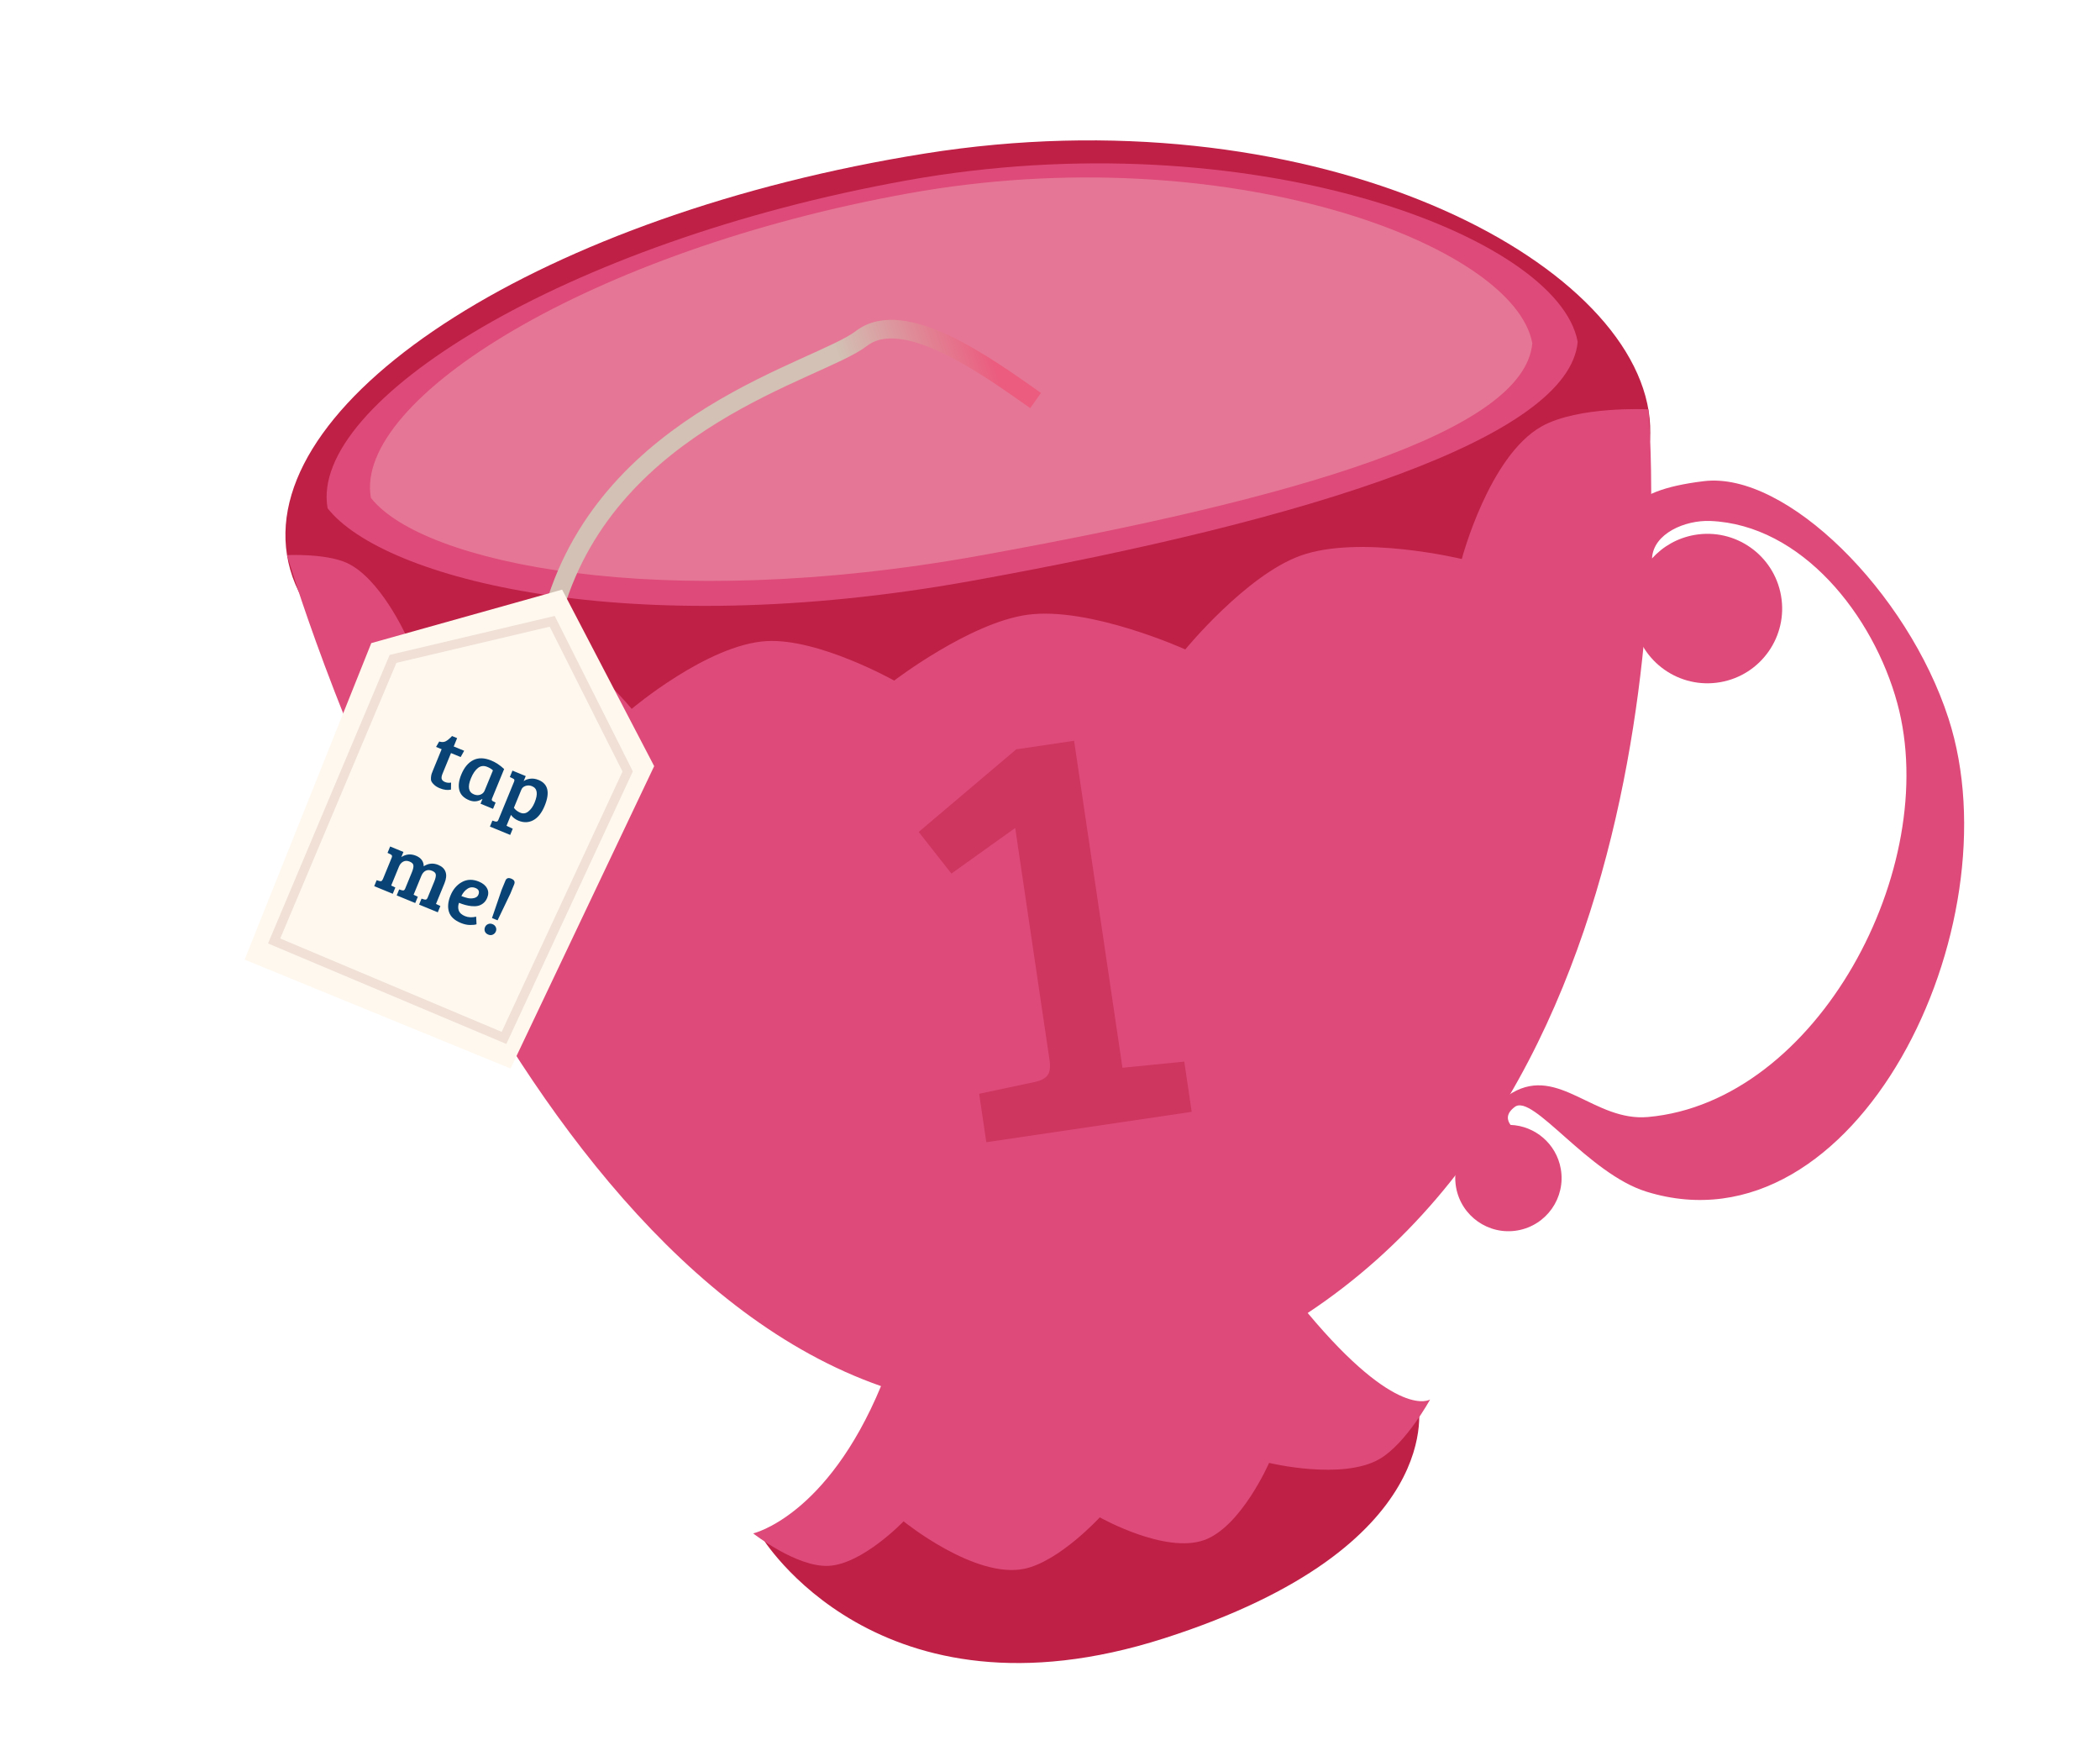
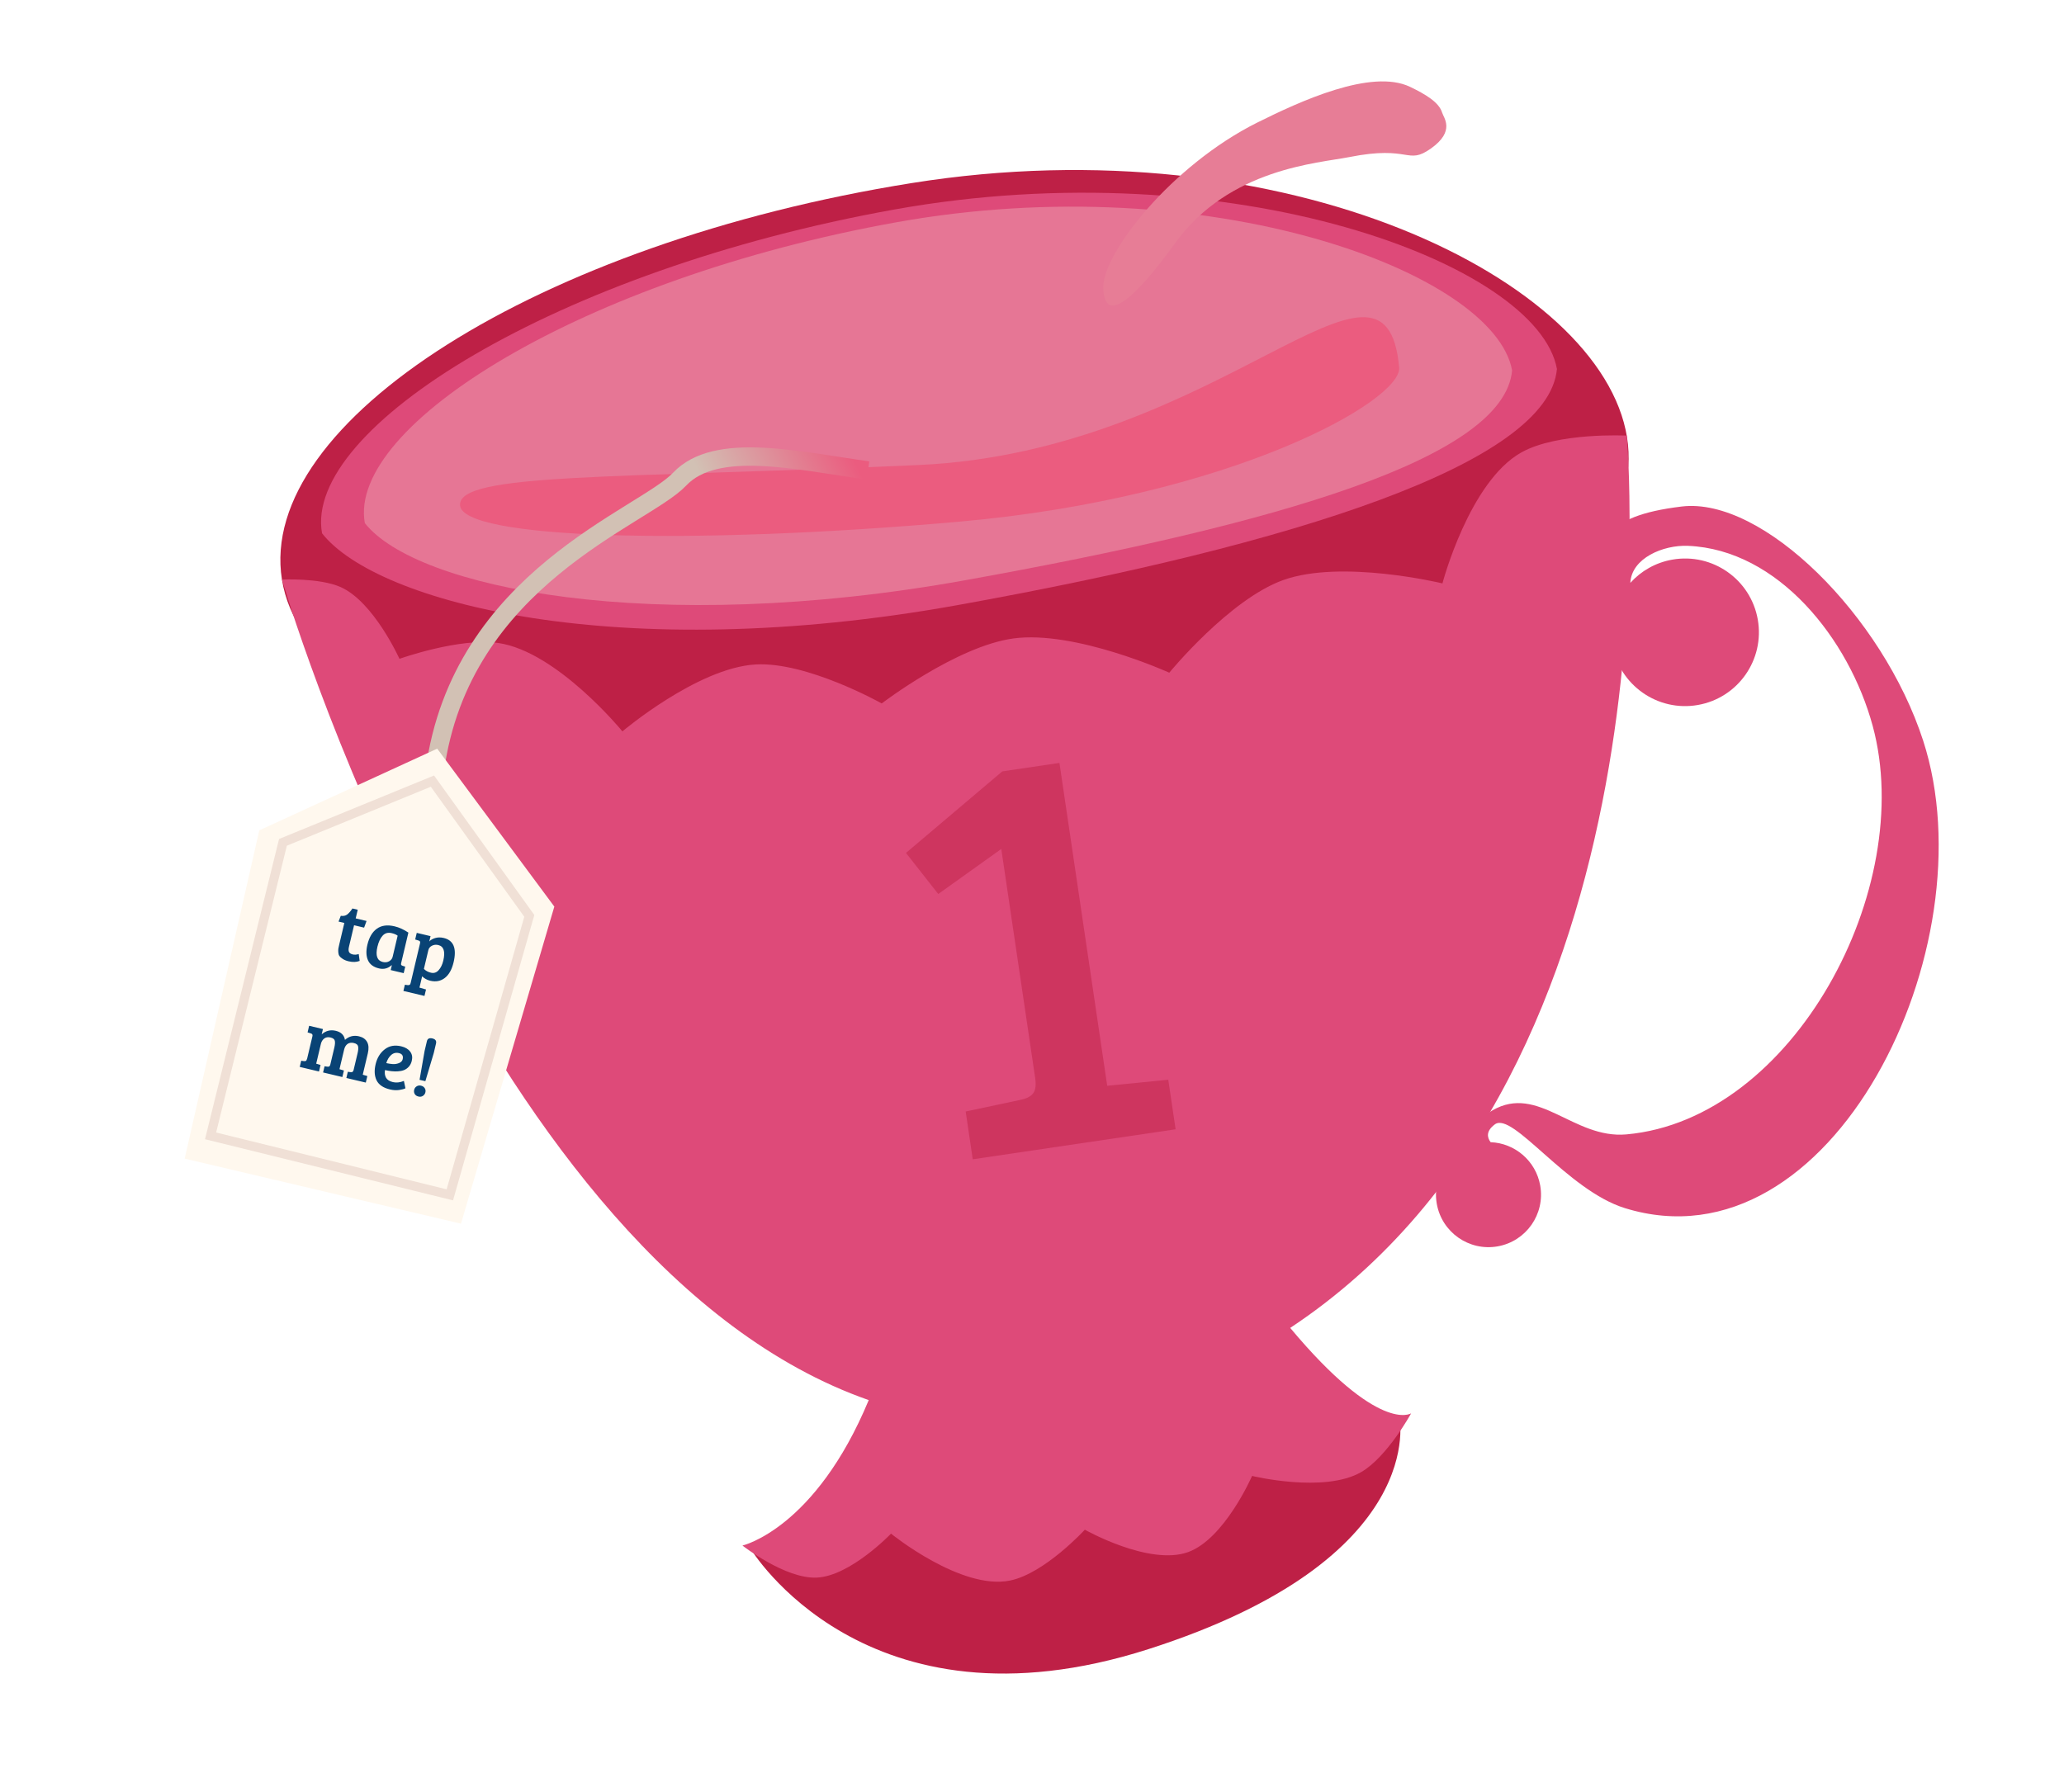
- <svg xmlns="http://www.w3.org/2000/svg" width="198" height="166" viewBox="0 0 198 166" fill="none">
-   <path d="M155.444 38.743C157.847 53.778 131.597 63.212 95.879 68.922C60.161 74.632 29.465 67.363 27.061 52.328C24.658 37.294 51.457 20.187 87.175 14.477C122.893 8.767 153.04 23.709 155.444 38.743Z" fill="#BE2046" />
-   <path d="M148.754 32.229C147.935 41.236 123.731 48.981 91.519 54.774C59.307 60.566 36.137 54.59 30.889 47.915C29.083 37.867 53.269 22.8 85.481 17.008C117.694 11.216 146.947 22.181 148.754 32.229Z" fill="#DE4A79" />
-   <path d="M144.475 32.364C143.714 40.731 122.198 47.012 92.271 52.393C62.344 57.775 39.848 53.138 34.972 46.936C33.294 37.601 55.765 23.604 85.692 18.222C115.618 12.841 142.797 23.029 144.475 32.364Z" fill="#E67695" />
-   <path d="M133.713 132.215L71.782 144.837C71.782 144.837 82.723 163.093 109.743 154.444C136.763 145.796 133.713 132.215 133.713 132.215Z" fill="#BE2046" />
-   <path d="M27.064 52.328C27.064 52.328 30.65 52.151 32.665 53.047C35.825 54.451 38.279 59.896 38.279 59.896C38.279 59.896 44.026 57.843 47.72 58.386C53.325 59.21 59.533 66.791 59.558 66.822C59.558 66.822 66.713 60.764 72.254 60.435C77.153 60.144 84.255 64.127 84.307 64.156C84.33 64.138 91.458 58.693 96.871 57.952C102.767 57.145 111.756 61.22 111.756 61.22C111.768 61.205 117.474 54.241 122.607 52.385C128.181 50.37 137.768 52.681 137.827 52.695C137.834 52.668 140.39 42.982 145.35 40.197C148.816 38.251 155.393 38.585 155.421 38.587C155.434 38.743 160.74 98.972 123.296 123.771C131.781 133.919 134.827 131.933 134.839 131.925C134.839 131.925 132.565 136.081 130.087 137.527C126.567 139.58 119.657 137.902 119.657 137.902C119.655 137.907 117.039 143.907 113.557 145.171C109.86 146.513 103.719 143.05 103.695 143.036C103.695 143.036 99.863 147.212 96.563 147.888C91.889 148.845 85.196 143.411 85.196 143.411C85.175 143.433 81.322 147.453 78.122 147.609C75.104 147.756 71.015 144.549 71.015 144.549C71.015 144.549 77.962 142.957 83.068 130.663C46.139 117.756 27.064 52.328 27.064 52.328Z" fill="#DE4A79" />
-   <path d="M151.756 53.387C152.763 48.814 152.921 46.293 160.66 45.357C168.399 44.421 179.844 55.785 183.712 67.715C190.086 87.379 174.988 118.447 155.241 112.336C149.734 110.632 144.536 103.078 142.831 104.339C141.961 104.984 142.09 105.596 142.424 106.041C144.731 106.131 146.743 107.816 147.159 110.182C147.639 112.909 145.817 115.507 143.09 115.987C140.364 116.466 137.765 114.644 137.285 111.918C137.001 110.299 137.527 108.725 138.572 107.613C139.291 106.409 140.876 104.001 142.597 103.005C146.986 100.464 150.328 105.747 155.379 105.297C171.354 103.874 183.095 81.779 178.892 66.302C176.635 57.99 169.866 49.465 161.26 49.11C158.895 49.012 155.875 50.284 155.762 52.642C156.777 51.518 158.159 50.711 159.767 50.428C163.599 49.755 167.251 52.315 167.925 56.147C168.599 59.979 166.039 63.632 162.206 64.305C158.374 64.979 154.722 62.419 154.048 58.587C153.974 58.163 153.941 57.742 153.942 57.326C152.206 59.789 149.511 61.782 147.145 61.533C143.558 61.156 150.98 56.91 151.756 53.387Z" fill="#DE4A79" />
-   <path d="M98.955 99.91L95.721 78.045L89.705 82.346L86.623 78.424L95.819 70.639L101.271 69.832L105.831 100.655L111.659 100.077L112.358 104.807L92.997 107.671L92.322 103.109L97.614 101.985C98.165 101.865 98.55 101.657 98.772 101.359C98.993 101.061 99.054 100.578 98.955 99.91Z" fill="#BE2046" fill-opacity="0.5" />
-   <path d="M97.642 37.756C93.058 34.532 85.209 28.829 81.213 31.911C77.217 34.992 57.6 39.424 52.273 57.279" stroke="url(#paint0_linear_9197_456)" stroke-width="1.754" />
-   <path d="M35.006 60.624L53.001 55.581L61.68 72.222L48.14 100.724L23.067 90.461L35.006 60.624Z" fill="#FFF8EE" />
-   <path d="M37.058 62.11L52.064 58.569L59.182 72.724L47.521 97.84L25.847 88.702L37.058 62.11Z" stroke="#F0E0D6" stroke-width="0.877" />
-   <path d="M42.62 69.383L43.101 69.581L42.779 70.367L43.764 70.772L43.434 71.364L42.523 70.989L41.722 72.938C41.633 73.155 41.609 73.324 41.651 73.446C41.696 73.562 41.8 73.654 41.963 73.721C42.131 73.79 42.32 73.807 42.531 73.772L42.519 74.434C42.2 74.506 41.851 74.463 41.471 74.307C41.248 74.216 41.073 74.109 40.944 73.987C40.813 73.869 40.725 73.761 40.679 73.661C40.634 73.562 40.619 73.437 40.634 73.287C40.649 73.138 40.67 73.025 40.695 72.949C40.723 72.868 40.767 72.753 40.828 72.605L41.641 70.626L41.115 70.41L41.411 69.9C41.652 69.975 41.861 69.966 42.038 69.871C42.217 69.772 42.411 69.609 42.62 69.383ZM47.534 72.494L46.401 75.251C46.368 75.33 46.358 75.389 46.371 75.429C46.388 75.471 46.431 75.508 46.498 75.542L46.729 75.654L46.485 76.247L45.307 75.762L45.484 75.333L45.464 75.316C45.071 75.57 44.66 75.609 44.23 75.432C43.726 75.225 43.419 74.911 43.309 74.491C43.199 74.07 43.259 73.581 43.488 73.023C43.764 72.351 44.142 71.894 44.623 71.653C45.103 71.411 45.669 71.425 46.321 71.693C46.741 71.865 47.145 72.132 47.534 72.494ZM45.687 74.542L46.476 72.623C46.364 72.501 46.187 72.391 45.945 72.292C45.614 72.156 45.32 72.191 45.062 72.396C44.804 72.602 44.585 72.925 44.404 73.365C44.075 74.165 44.168 74.671 44.681 74.882C44.899 74.971 45.103 74.98 45.294 74.908C45.487 74.832 45.618 74.71 45.687 74.542ZM46.993 77.278L48.467 73.692C48.502 73.608 48.51 73.545 48.493 73.503C48.482 73.459 48.443 73.422 48.373 73.394L48.071 73.243L48.318 72.643L49.57 73.158L49.372 73.639C49.512 73.524 49.711 73.447 49.969 73.409C50.228 73.37 50.5 73.41 50.787 73.528C51.681 73.895 51.87 74.707 51.354 75.961C51.08 76.628 50.724 77.079 50.287 77.315C49.849 77.551 49.381 77.567 48.882 77.362C48.585 77.24 48.351 77.059 48.177 76.821L47.757 77.843L48.345 78.12L48.104 78.705L46.193 77.919L46.424 77.356L46.678 77.434C46.756 77.455 46.819 77.455 46.868 77.435C46.915 77.419 46.957 77.367 46.993 77.278ZM50.405 75.658C50.744 74.833 50.664 74.318 50.165 74.113C49.958 74.027 49.753 74.019 49.553 74.086C49.358 74.151 49.226 74.269 49.155 74.442L48.454 76.147C48.591 76.347 48.793 76.502 49.06 76.612C49.332 76.724 49.585 76.683 49.82 76.491C50.06 76.301 50.255 76.023 50.405 75.658ZM36.539 80.396L36.785 79.796L38.038 80.311L37.84 80.792C38.279 80.511 38.738 80.469 39.217 80.665C39.701 80.865 39.946 81.196 39.951 81.66C40.39 81.379 40.847 81.335 41.321 81.531C41.677 81.677 41.906 81.898 42.01 82.195C42.115 82.486 42.079 82.847 41.903 83.277L41.108 85.21L41.521 85.406L41.278 85.999L39.514 85.274L39.745 84.711L39.999 84.789C40.077 84.81 40.137 84.812 40.179 84.794C40.228 84.774 40.272 84.723 40.311 84.641L40.942 83.107C41.053 82.835 41.104 82.622 41.092 82.467C41.088 82.309 40.972 82.184 40.745 82.09C40.517 81.997 40.314 81.994 40.133 82.082C39.958 82.171 39.822 82.332 39.727 82.564L38.996 84.343L39.395 84.532L39.151 85.125L37.402 84.406L37.634 83.843L37.887 83.921C37.965 83.942 38.028 83.945 38.075 83.929C38.123 83.909 38.166 83.854 38.203 83.765L38.83 82.239C38.942 81.967 38.992 81.754 38.98 81.599C38.976 81.441 38.858 81.315 38.626 81.219C38.398 81.126 38.196 81.126 38.019 81.221C37.841 81.316 37.709 81.469 37.621 81.681L36.884 83.475L37.275 83.661L37.032 84.254L35.283 83.535L35.514 82.972L35.768 83.05C35.846 83.071 35.909 83.074 35.956 83.058C36.004 83.038 36.047 82.983 36.084 82.894L36.091 82.897L36.931 80.852C36.966 80.768 36.974 80.705 36.957 80.663C36.947 80.619 36.908 80.58 36.841 80.546L36.539 80.396ZM45.154 83.106C45.524 83.258 45.781 83.47 45.923 83.742C46.067 84.009 46.072 84.306 45.938 84.632C45.849 84.849 45.723 85.023 45.56 85.152C45.399 85.276 45.23 85.357 45.053 85.394C44.876 85.431 44.677 85.439 44.455 85.417C44.083 85.38 43.69 85.276 43.275 85.105C43.182 85.373 43.176 85.619 43.258 85.843C43.341 86.062 43.536 86.234 43.842 86.36C44.148 86.486 44.499 86.503 44.895 86.412L44.93 87.128C44.794 87.176 44.589 87.198 44.313 87.195C44.042 87.193 43.756 87.13 43.455 87.007C42.852 86.759 42.478 86.412 42.333 85.965C42.189 85.513 42.237 84.996 42.477 84.413C42.716 83.83 43.078 83.407 43.561 83.144C44.045 82.881 44.576 82.868 45.154 83.106ZM44.115 84.662C44.312 84.703 44.51 84.7 44.708 84.655C44.907 84.604 45.039 84.502 45.102 84.349C45.226 84.047 45.139 83.836 44.843 83.714C44.566 83.6 44.308 83.624 44.069 83.786C43.831 83.942 43.642 84.17 43.501 84.471C43.721 84.555 43.925 84.619 44.115 84.662ZM47.294 83.89L47.657 83.008C47.752 82.776 47.938 82.717 48.215 82.831C48.491 82.944 48.58 83.122 48.48 83.364L48.124 84.231L46.913 86.756L46.387 86.54L47.294 83.89ZM46.032 88.1C45.879 88.037 45.774 87.94 45.719 87.807C45.669 87.677 45.672 87.543 45.729 87.404C45.786 87.266 45.88 87.169 46.013 87.114C46.147 87.054 46.288 87.054 46.437 87.115C46.59 87.178 46.694 87.275 46.749 87.408C46.807 87.535 46.807 87.668 46.75 87.807C46.693 87.945 46.597 88.044 46.463 88.104C46.334 88.167 46.19 88.165 46.032 88.1Z" fill="#094375" />
+ <svg xmlns="http://www.w3.org/2000/svg" width="197" height="171" viewBox="0 0 197 171" fill="none">
+   <path d="M155.292 41.743C157.696 56.777 131.445 66.211 95.727 71.921C60.009 77.631 29.313 70.362 26.91 55.327C24.506 40.293 51.305 23.186 87.023 17.476C122.741 11.766 152.889 26.708 155.292 41.743Z" fill="#BE2046" />
+   <path d="M148.603 35.227C147.783 44.234 123.58 51.979 91.367 57.772C59.155 63.564 35.986 57.588 30.738 50.913C28.931 40.865 53.118 25.799 85.33 20.006C117.542 14.214 146.796 25.18 148.603 35.227Z" fill="#DE4A79" />
+   <path d="M144.324 35.364C143.562 43.731 122.046 50.012 92.119 55.393C62.192 60.775 39.696 56.138 34.821 49.936C33.142 40.601 55.613 26.604 85.54 21.222C115.467 15.841 142.645 26.029 144.324 35.364Z" fill="#E67695" />
+   <path d="M133.561 135.214L71.63 147.836C71.63 147.836 82.572 166.092 109.592 157.443C136.612 148.795 133.561 135.214 133.561 135.214Z" fill="#BE2046" />
+   <path d="M26.912 55.327C26.912 55.327 30.498 55.15 32.513 56.046C35.674 57.45 38.127 62.895 38.127 62.895C38.127 62.895 43.874 60.843 47.569 61.385C53.174 62.209 59.381 69.79 59.406 69.821C59.406 69.821 66.562 63.763 72.102 63.434C77.002 63.143 84.104 67.126 84.155 67.155C84.179 67.137 91.306 61.692 96.719 60.951C102.615 60.144 111.604 64.219 111.604 64.219C111.617 64.204 117.322 57.24 122.456 55.384C128.029 53.369 137.616 55.68 137.675 55.694C137.682 55.667 140.238 45.981 145.199 43.196C148.664 41.25 155.242 41.584 155.269 41.586C155.283 41.742 160.588 101.97 123.145 126.77C131.597 136.877 134.652 134.947 134.688 134.924C134.663 134.969 132.399 139.087 129.935 140.525C126.415 142.578 119.505 140.901 119.505 140.901C119.477 140.967 116.87 146.913 113.406 148.17C109.701 149.515 103.543 146.034 103.543 146.034C103.543 146.034 99.712 150.212 96.411 150.887C91.743 151.843 85.059 146.423 85.045 146.41C84.999 146.457 81.16 150.451 77.97 150.607C74.958 150.754 70.88 147.559 70.865 147.547C70.928 147.532 77.833 145.9 82.916 133.662C45.987 120.755 26.912 55.327 26.912 55.327Z" fill="#DE4A79" />
+   <path d="M151.603 56.387C152.61 51.813 152.769 49.291 160.508 48.355C168.247 47.419 179.693 58.784 183.56 70.714C189.934 90.377 174.837 121.446 155.09 115.335C149.582 113.631 144.383 106.076 142.679 107.338C141.809 107.983 141.939 108.595 142.273 109.04C144.58 109.131 146.592 110.815 147.008 113.181C147.487 115.907 145.665 118.506 142.939 118.986C140.212 119.465 137.613 117.643 137.134 114.917C136.849 113.298 137.375 111.723 138.42 110.611C139.139 109.407 140.724 107 142.444 106.004C146.833 103.463 150.176 108.746 155.228 108.296C171.202 106.873 182.943 84.778 178.741 69.301C176.484 60.989 169.714 52.464 161.109 52.109C158.743 52.011 155.722 53.283 155.609 55.642C156.624 54.517 158.007 53.708 159.615 53.425C163.447 52.752 167.099 55.312 167.773 59.144C168.447 62.976 165.887 66.629 162.055 67.302C158.223 67.976 154.57 65.416 153.896 61.584C153.822 61.161 153.789 60.74 153.791 60.325C152.054 62.788 149.358 64.781 146.993 64.532C143.406 64.154 150.827 59.909 151.603 56.387Z" fill="#DE4A79" />
+   <path d="M133.542 35.088C133.821 38.24 117.515 47.508 91.507 49.806C65.499 52.104 44.19 51.411 43.911 48.258C43.633 45.106 58.765 45.695 87.648 44.395C116.532 43.094 132.27 20.689 133.542 35.088Z" fill="#EB5C7F" />
+   <path d="M98.803 102.911L95.569 81.046L89.553 85.347L86.471 81.425L95.667 73.64L101.119 72.833L105.679 103.656L111.507 103.078L112.207 107.808L92.845 110.672L92.17 106.11L97.462 104.986C98.013 104.866 98.399 104.658 98.62 104.36C98.841 104.062 98.902 103.579 98.803 102.911Z" fill="#BE2046" fill-opacity="0.5" />
+   <path d="M82.848 44.913C76.161 43.997 68.332 42.075 64.867 45.744C61.403 49.413 43.958 55.16 41.492 73.629" stroke="url(#paint0_linear_9686_916)" stroke-width="1.754" />
+   <path d="M24.748 79.27L41.731 71.472L52.909 86.549L43.998 116.819L17.627 110.609L24.748 79.27Z" fill="#FFF8EE" />
+   <path d="M27.007 80.416L41.274 74.57L50.52 87.435L42.935 114.067L20.098 108.436L27.007 80.416Z" stroke="#F0E0D6" stroke-width="0.877" />
+   <path d="M33.638 86.729L34.145 86.849L33.949 87.675L34.986 87.921L34.753 88.558L33.794 88.33L33.308 90.38C33.254 90.609 33.257 90.78 33.318 90.893C33.38 91.001 33.497 91.076 33.669 91.116C33.845 91.158 34.035 91.145 34.238 91.078L34.329 91.734C34.026 91.854 33.675 91.867 33.275 91.772C33.041 91.717 32.851 91.639 32.704 91.538C32.557 91.443 32.453 91.35 32.392 91.258C32.331 91.167 32.297 91.046 32.288 90.896C32.28 90.746 32.282 90.631 32.296 90.552C32.31 90.468 32.336 90.348 32.373 90.192L32.866 88.11L32.313 87.979L32.526 87.429C32.775 87.466 32.98 87.424 33.14 87.302C33.302 87.176 33.468 86.985 33.638 86.729ZM38.979 89.032L38.291 91.932C38.272 92.015 38.271 92.076 38.29 92.113C38.313 92.151 38.361 92.182 38.433 92.204L38.678 92.279L38.531 92.903L37.291 92.609L37.398 92.157L37.377 92.144C37.028 92.456 36.628 92.559 36.176 92.452C35.646 92.326 35.293 92.064 35.119 91.666C34.944 91.268 34.927 90.775 35.066 90.188C35.233 89.481 35.535 88.971 35.972 88.657C36.409 88.344 36.97 88.268 37.656 88.431C38.098 88.535 38.539 88.736 38.979 89.032ZM37.476 91.344L37.954 89.325C37.825 89.223 37.633 89.141 37.378 89.081C37.03 88.999 36.745 89.079 36.522 89.323C36.3 89.566 36.134 89.919 36.024 90.382C35.825 91.224 35.995 91.709 36.536 91.837C36.764 91.891 36.967 91.868 37.145 91.767C37.324 91.662 37.434 91.52 37.476 91.344ZM39.194 93.842L40.088 90.069C40.109 89.981 40.108 89.917 40.084 89.879C40.067 89.836 40.022 89.806 39.949 89.789L39.627 89.688L39.777 89.057L41.094 89.369L40.974 89.876C41.094 89.74 41.279 89.632 41.528 89.554C41.777 89.476 42.052 89.473 42.353 89.544C43.294 89.767 43.608 90.538 43.295 91.859C43.129 92.56 42.848 93.062 42.453 93.363C42.057 93.665 41.597 93.753 41.072 93.629C40.761 93.555 40.5 93.413 40.292 93.205L40.037 94.281L40.661 94.462L40.515 95.077L38.504 94.601L38.644 94.008L38.907 94.046C38.987 94.054 39.05 94.044 39.095 94.016C39.139 93.994 39.172 93.936 39.194 93.842ZM42.31 91.707C42.516 90.839 42.356 90.343 41.831 90.219C41.613 90.167 41.41 90.19 41.222 90.288C41.04 90.383 40.928 90.521 40.885 90.703L40.46 92.496C40.627 92.672 40.85 92.794 41.131 92.86C41.417 92.928 41.661 92.849 41.863 92.622C42.07 92.397 42.219 92.092 42.31 91.707ZM29.357 98.558L29.506 97.927L30.824 98.239L30.703 98.746C31.093 98.399 31.54 98.286 32.044 98.405C32.553 98.526 32.847 98.815 32.925 99.273C33.315 98.926 33.759 98.812 34.258 98.93C34.632 99.019 34.893 99.201 35.042 99.478C35.191 99.749 35.213 100.111 35.106 100.563L34.623 102.598L35.062 102.727L34.914 103.35L33.059 102.911L33.199 102.318L33.462 102.356C33.543 102.364 33.602 102.356 33.641 102.332C33.686 102.304 33.721 102.247 33.747 102.16L34.13 100.546C34.198 100.26 34.214 100.042 34.178 99.891C34.149 99.736 34.015 99.63 33.776 99.573C33.537 99.516 33.335 99.546 33.171 99.66C33.012 99.776 32.903 99.956 32.845 100.201L32.402 102.071L32.825 102.196L32.677 102.82L30.837 102.384L30.978 101.791L31.241 101.829C31.321 101.837 31.383 101.83 31.427 101.807C31.472 101.78 31.505 101.719 31.528 101.625L31.908 100.02C31.976 99.734 31.992 99.515 31.957 99.364C31.927 99.209 31.791 99.103 31.547 99.045C31.308 98.988 31.108 99.02 30.947 99.141C30.787 99.263 30.68 99.435 30.627 99.658L30.18 101.545L30.595 101.668L30.448 102.292L28.608 101.855L28.748 101.263L29.011 101.301C29.092 101.309 29.154 101.301 29.197 101.279C29.242 101.251 29.276 101.191 29.298 101.097L29.306 101.099L29.816 98.947C29.837 98.859 29.835 98.796 29.812 98.757C29.794 98.714 29.75 98.682 29.678 98.659L29.357 98.558ZM38.29 99.886C38.679 99.978 38.966 100.147 39.149 100.394C39.333 100.635 39.385 100.927 39.303 101.27C39.249 101.499 39.152 101.69 39.011 101.843C38.872 101.991 38.718 102.097 38.549 102.162C38.38 102.226 38.184 102.265 37.961 102.278C37.589 102.299 37.184 102.258 36.747 102.155C36.698 102.434 36.73 102.678 36.846 102.886C36.962 103.089 37.181 103.229 37.504 103.305C37.826 103.382 38.175 103.344 38.551 103.192L38.698 103.893C38.572 103.962 38.373 104.016 38.1 104.056C37.832 104.097 37.54 104.08 37.223 104.005C36.589 103.854 36.165 103.57 35.951 103.151C35.739 102.728 35.705 102.209 35.85 101.596C35.996 100.983 36.287 100.509 36.723 100.173C37.159 99.837 37.681 99.741 38.29 99.886ZM37.508 101.586C37.709 101.595 37.903 101.561 38.092 101.485C38.281 101.404 38.395 101.283 38.433 101.122C38.508 100.805 38.39 100.609 38.078 100.535C37.787 100.466 37.536 100.53 37.324 100.727C37.114 100.919 36.963 101.174 36.871 101.492C37.101 101.541 37.313 101.573 37.508 101.586ZM40.527 100.325L40.746 99.398C40.804 99.153 40.979 99.066 41.27 99.135C41.561 99.204 41.676 99.365 41.616 99.62L41.4 100.532L40.599 103.216L40.045 103.085L40.527 100.325ZM39.939 104.681C39.778 104.643 39.659 104.563 39.584 104.441C39.514 104.32 39.496 104.187 39.531 104.041C39.565 103.896 39.643 103.785 39.766 103.71C39.889 103.629 40.029 103.608 40.184 103.644C40.346 103.683 40.464 103.763 40.539 103.885C40.616 104.002 40.637 104.133 40.602 104.279C40.568 104.424 40.489 104.537 40.365 104.618C40.247 104.699 40.105 104.721 39.939 104.681Z" fill="#094375" />
+   <path d="M128.786 14.995C125.82 15.585 117.327 16.063 112.177 23.189C108.082 28.856 105.462 30.879 105.3 27.568C105.137 24.258 111.823 15.781 119.985 11.709C124.019 9.698 130.891 6.51 134.593 8.295C136.053 8.999 137.35 9.761 137.646 10.755C137.792 11.246 138.915 12.511 136.594 14.164C134.272 15.817 134.652 13.827 128.786 14.995Z" fill="#E77D96" />
  <defs>
-     <linearGradient id="paint0_linear_9197_456" x1="97.338" y1="45.374" x2="32.959" y2="66.304" gradientUnits="userSpaceOnUse">
+     <linearGradient id="paint0_linear_9686_916" x1="84.729" y1="50.219" x2="24.42" y2="80.972" gradientUnits="userSpaceOnUse">
      <stop stop-color="#EB5C7F" />
      <stop offset="0.203" stop-color="#D2C1B4" />
    </linearGradient>
  </defs>
</svg>
